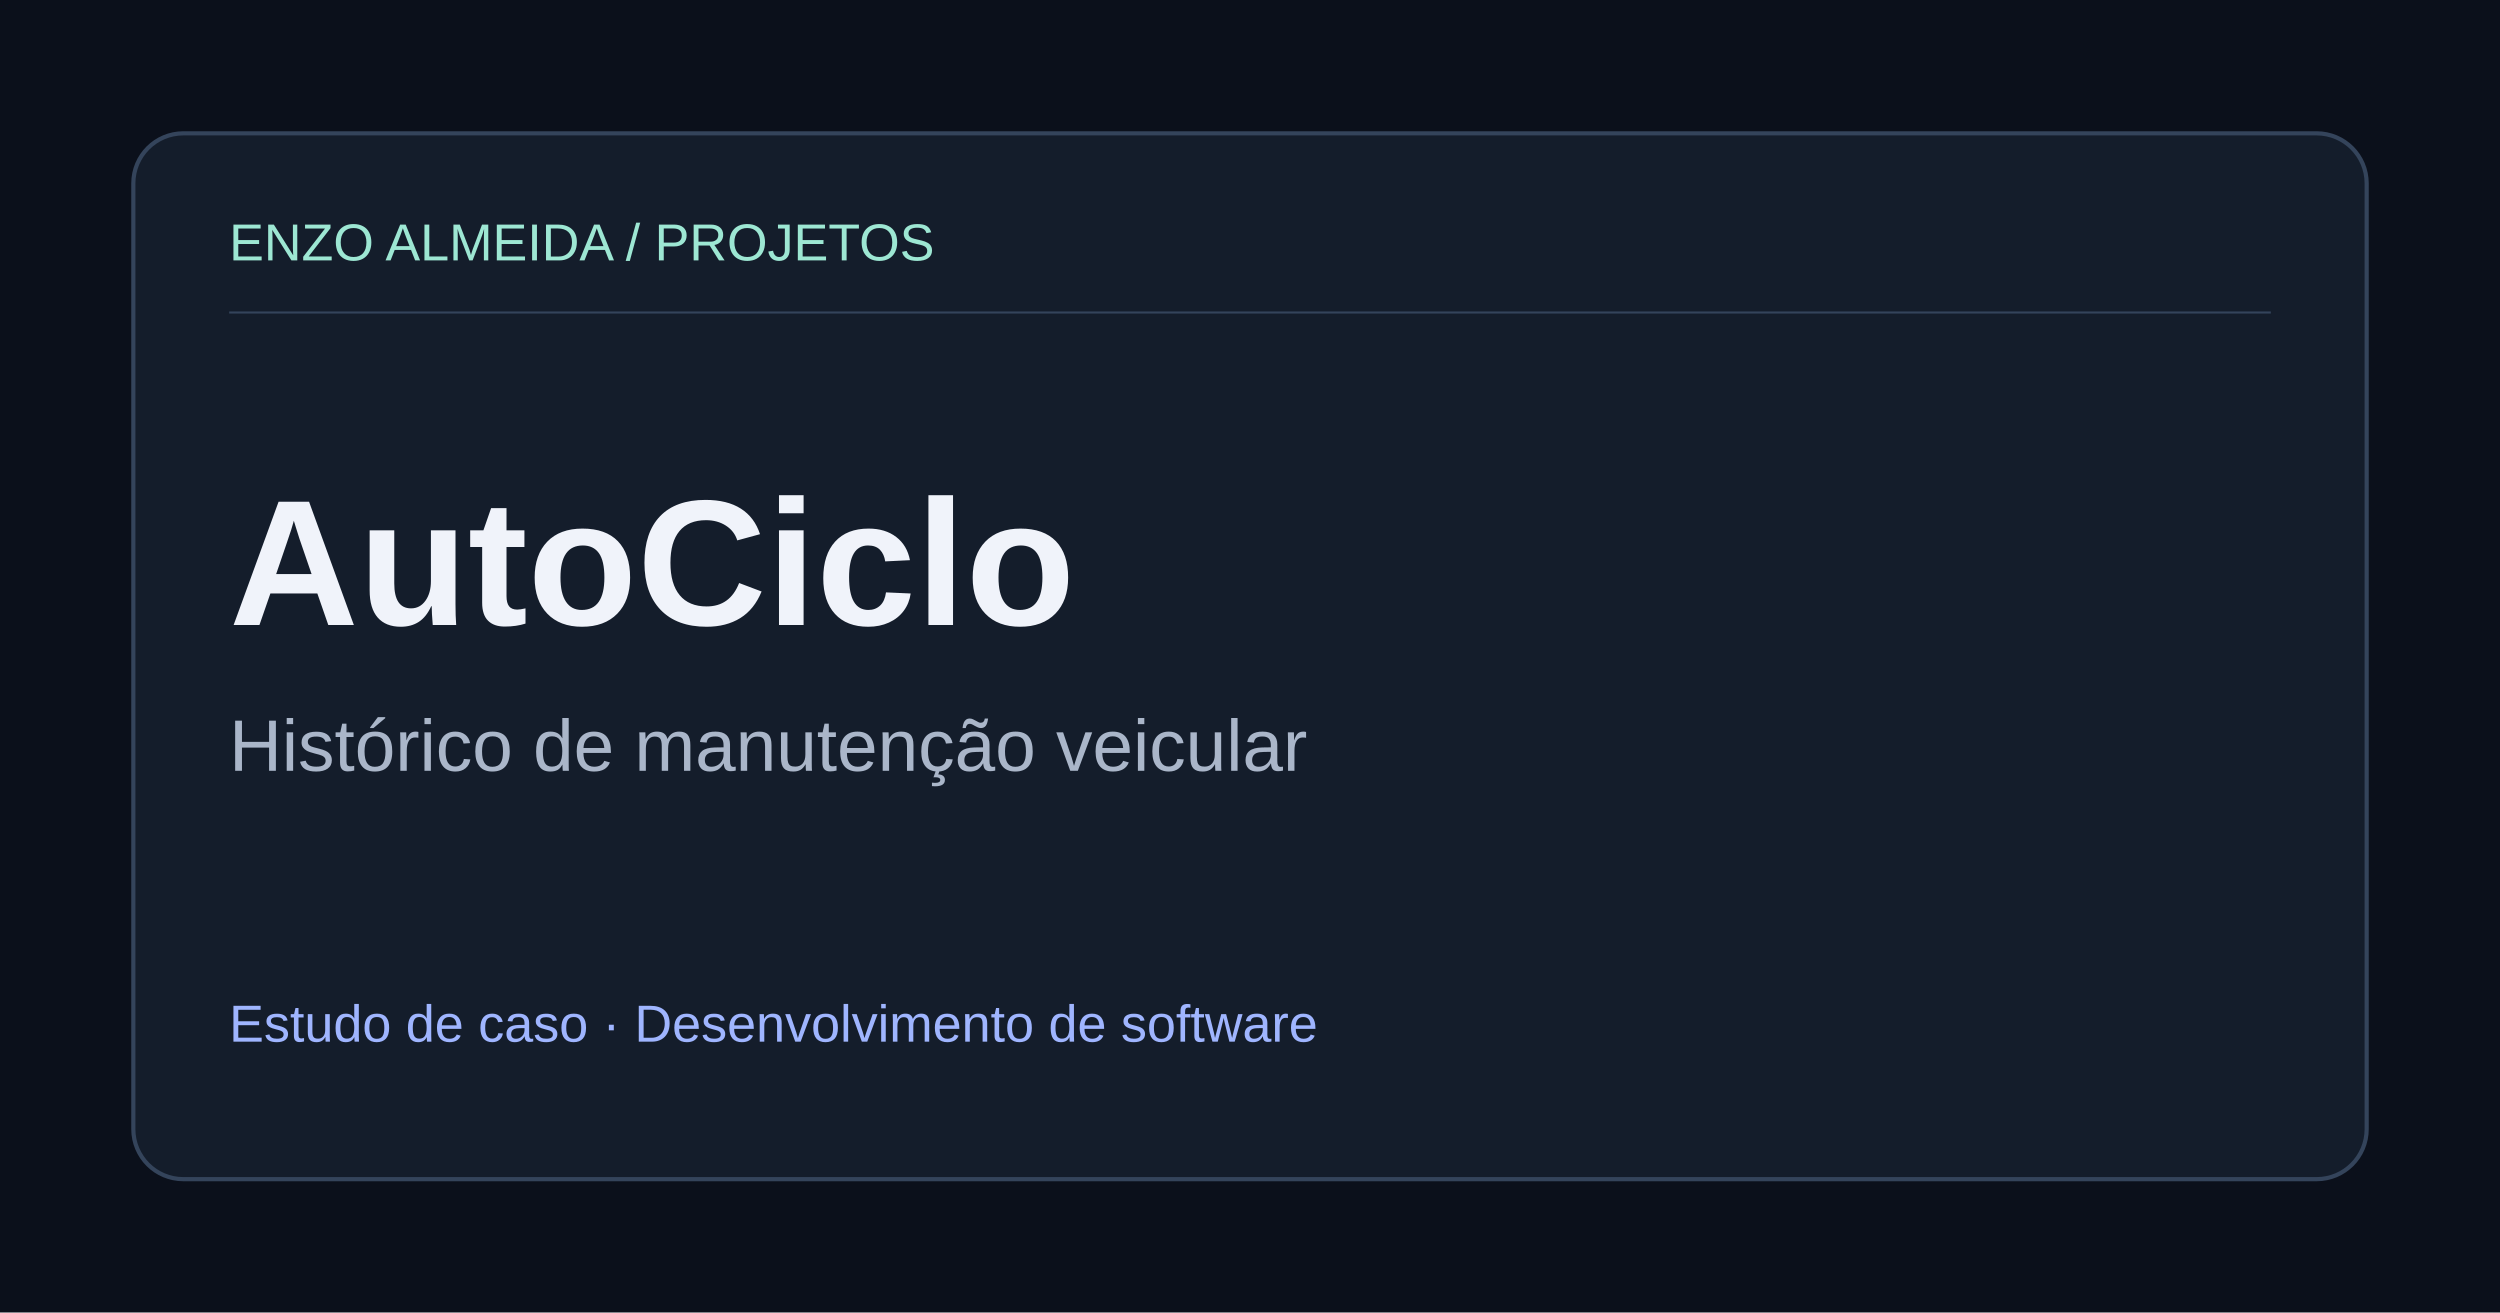
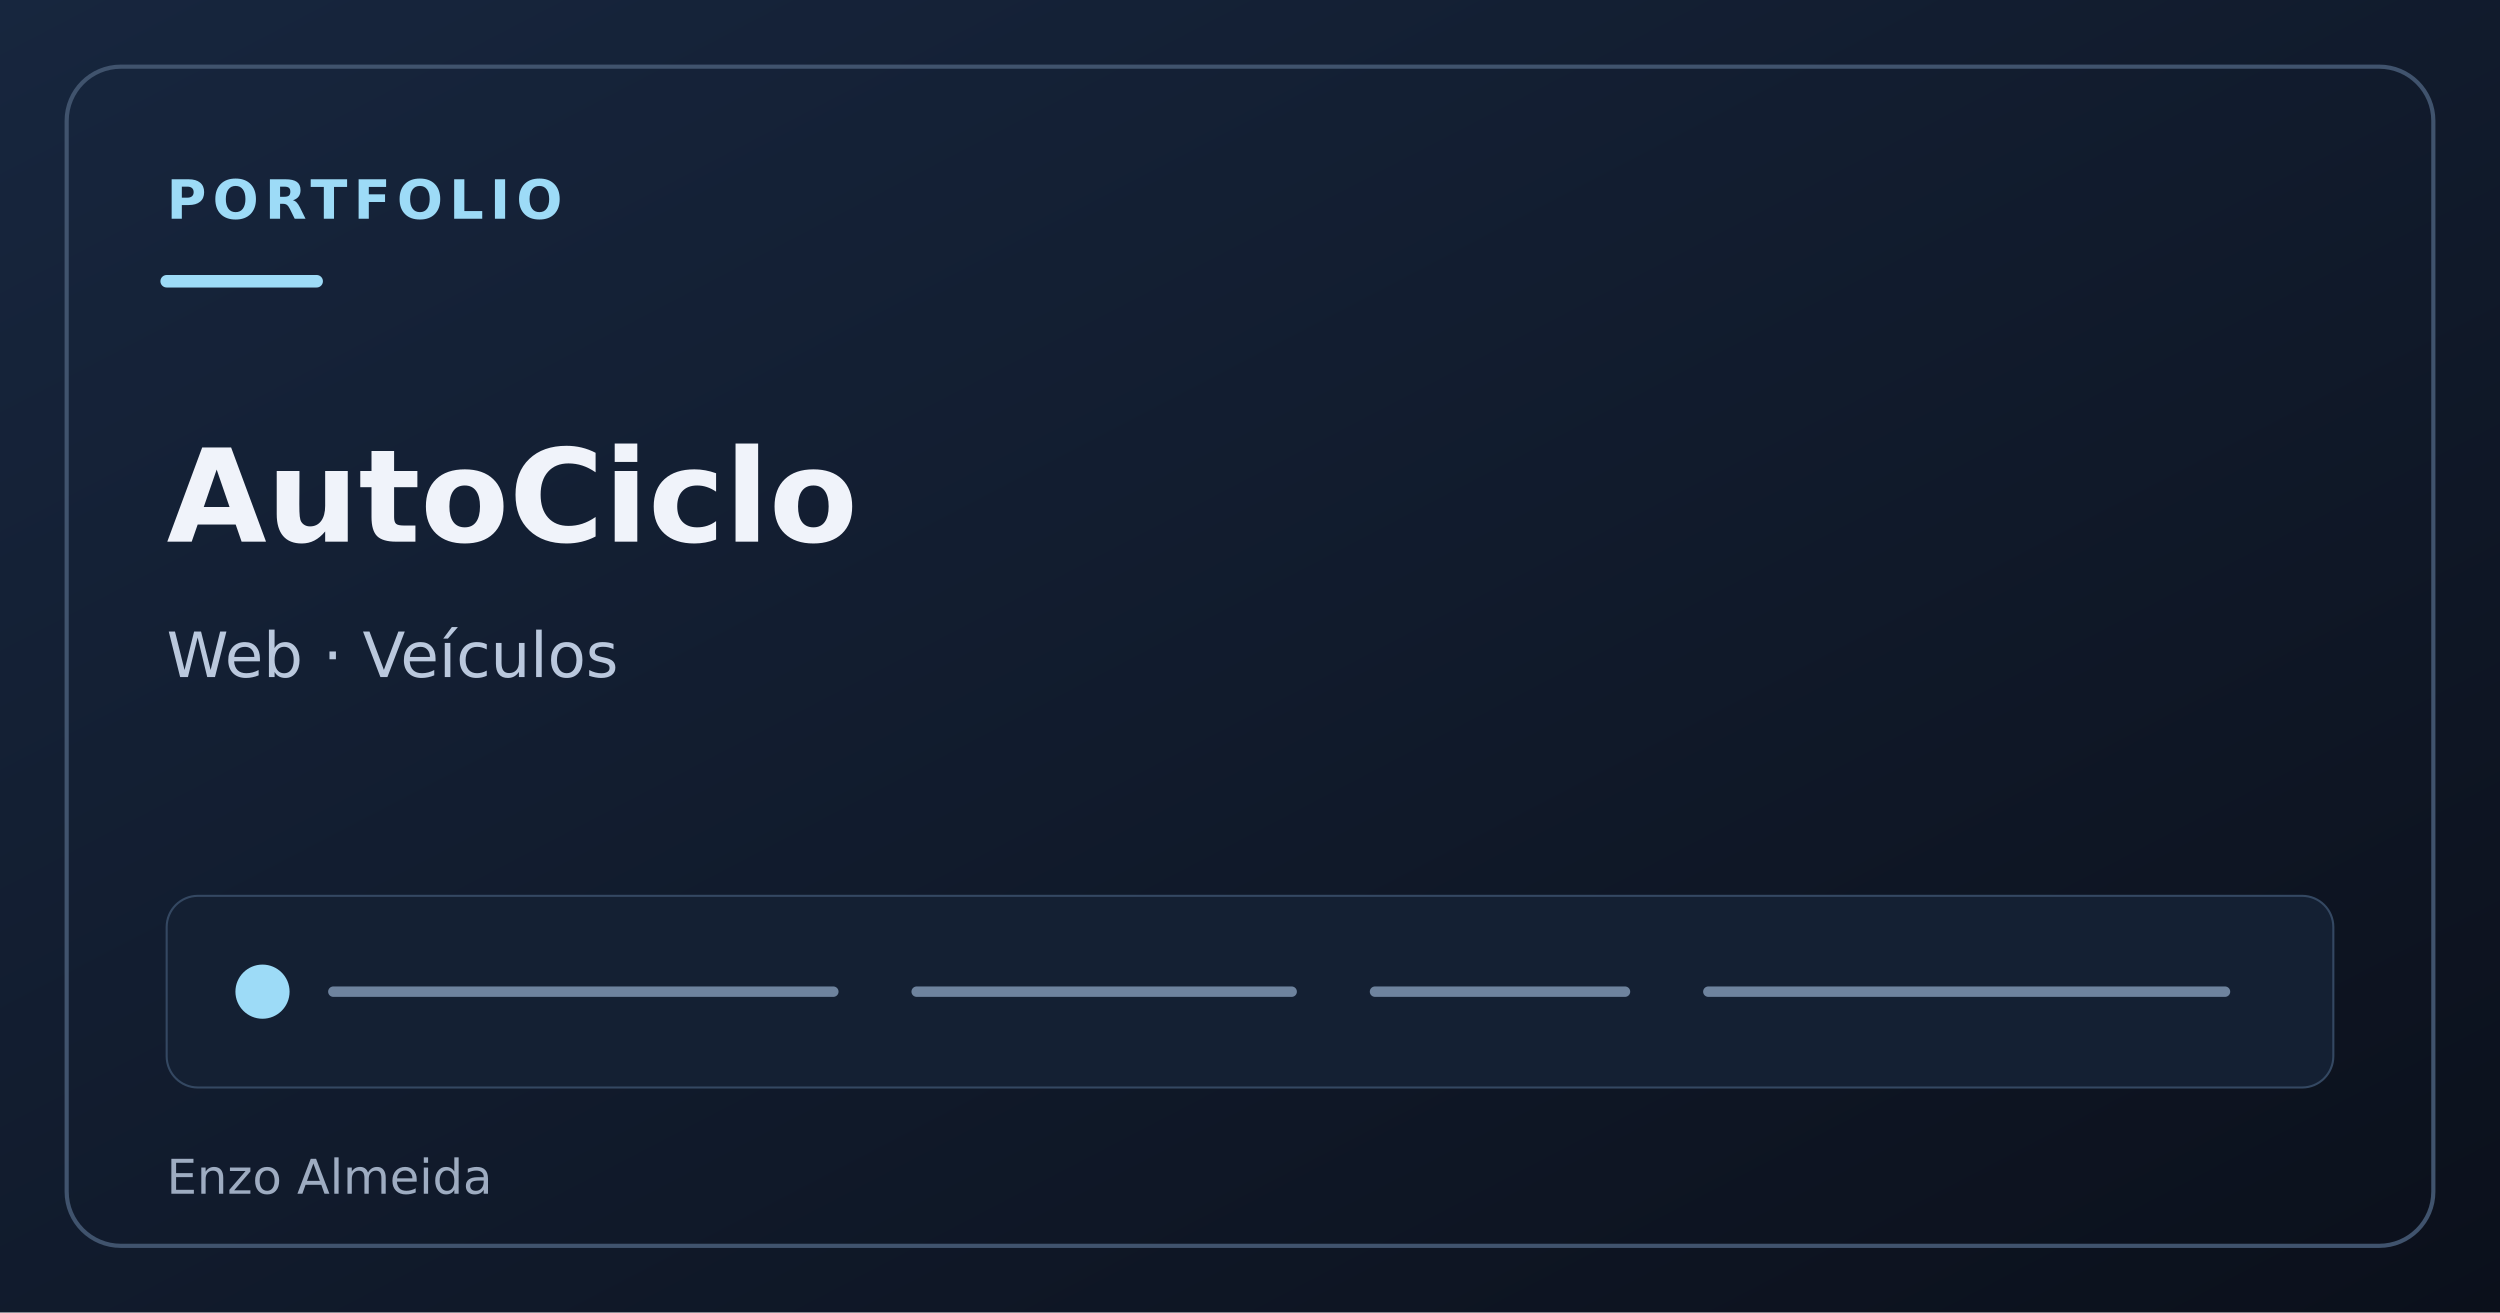
<svg xmlns="http://www.w3.org/2000/svg" width="1200" height="630" viewBox="0 0 1200 630">
-   <rect width="1200" height="630" fill="#0b101b" />
-   <rect x="64" y="64" width="1072" height="502" rx="24" fill="#141d2b" stroke="#34445b" stroke-width="2" />
-   <path d="M110 150h980" stroke="#34445b" />
-   <g font-family="Arial,sans-serif">
-     <text x="110" y="125" font-size="25" fill="#9de7d3">ENZO ALMEIDA / PROJETOS</text>
-     <text x="110" y="300" font-size="86" font-weight="bold" fill="#f0f3fa">AutoCiclo</text>
-     <text x="110" y="370" font-size="35" fill="#aab6c9">Histórico de manutenção veicular</text>
-     <text x="110" y="500" font-size="25" fill="#9fb5ff">Estudo de caso · Desenvolvimento de software</text>
-   </g>
+   <defs>
+     <linearGradient id="bg" x2="1" y2="1">
+       <stop stop-color="#17263e" />
+       <stop offset="1" stop-color="#0b101b" />
+     </linearGradient>
+   </defs>
+   <rect width="1200" height="630" fill="url(#bg)" />
+   <rect x="32" y="32" width="1136" height="566" rx="26" fill="none" stroke="#40536d" stroke-width="2" />
+   <path d="M80 135h72" stroke="#9ddbf7" stroke-width="6" stroke-linecap="round" />
+   <text x="80" y="105" font-family="DejaVu Sans,sans-serif" font-size="26" fill="#9ddbf7" font-weight="bold" letter-spacing="3">PORTFOLIO</text>
+   <text x="80" y="260" font-family="DejaVu Sans,sans-serif" font-size="62" font-weight="bold" fill="#f0f3fa">AutoCiclo</text>
+   <text x="80" y="325" font-family="DejaVu Sans,sans-serif" font-size="30" fill="#bac8dd">Web · Veículos</text>
+   <rect x="80" y="430" width="1040" height="92" rx="15" fill="#142033" stroke="#344862" />
+   <circle cx="126" cy="476" r="13" fill="#9ddbf7" />
+   <path d="M160 476h240m40 0h180m40 0h120m40 0h248" stroke="#6e839e" stroke-width="5" stroke-linecap="round" />
+   <text x="80" y="573" font-size="23" font-family="DejaVu Sans,sans-serif" fill="#9eacc1">Enzo Almeida</text>
</svg>
